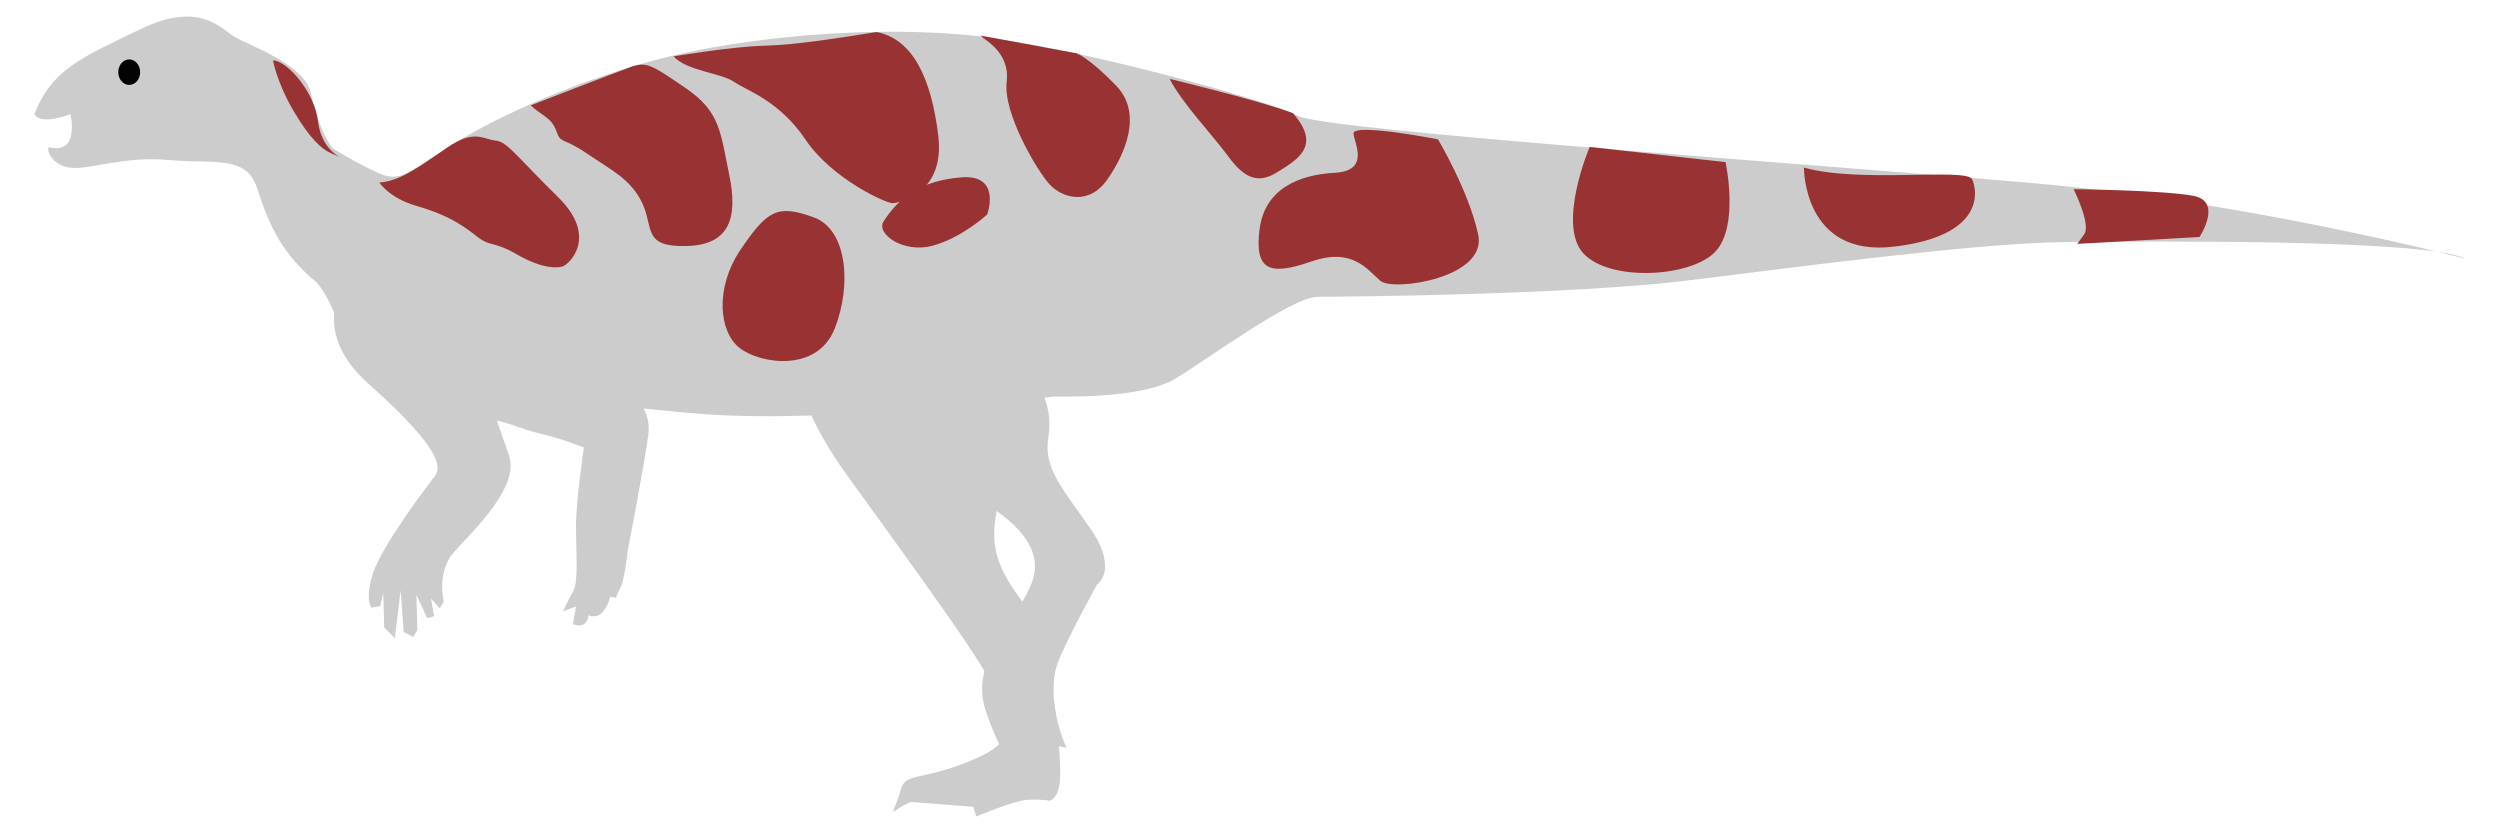
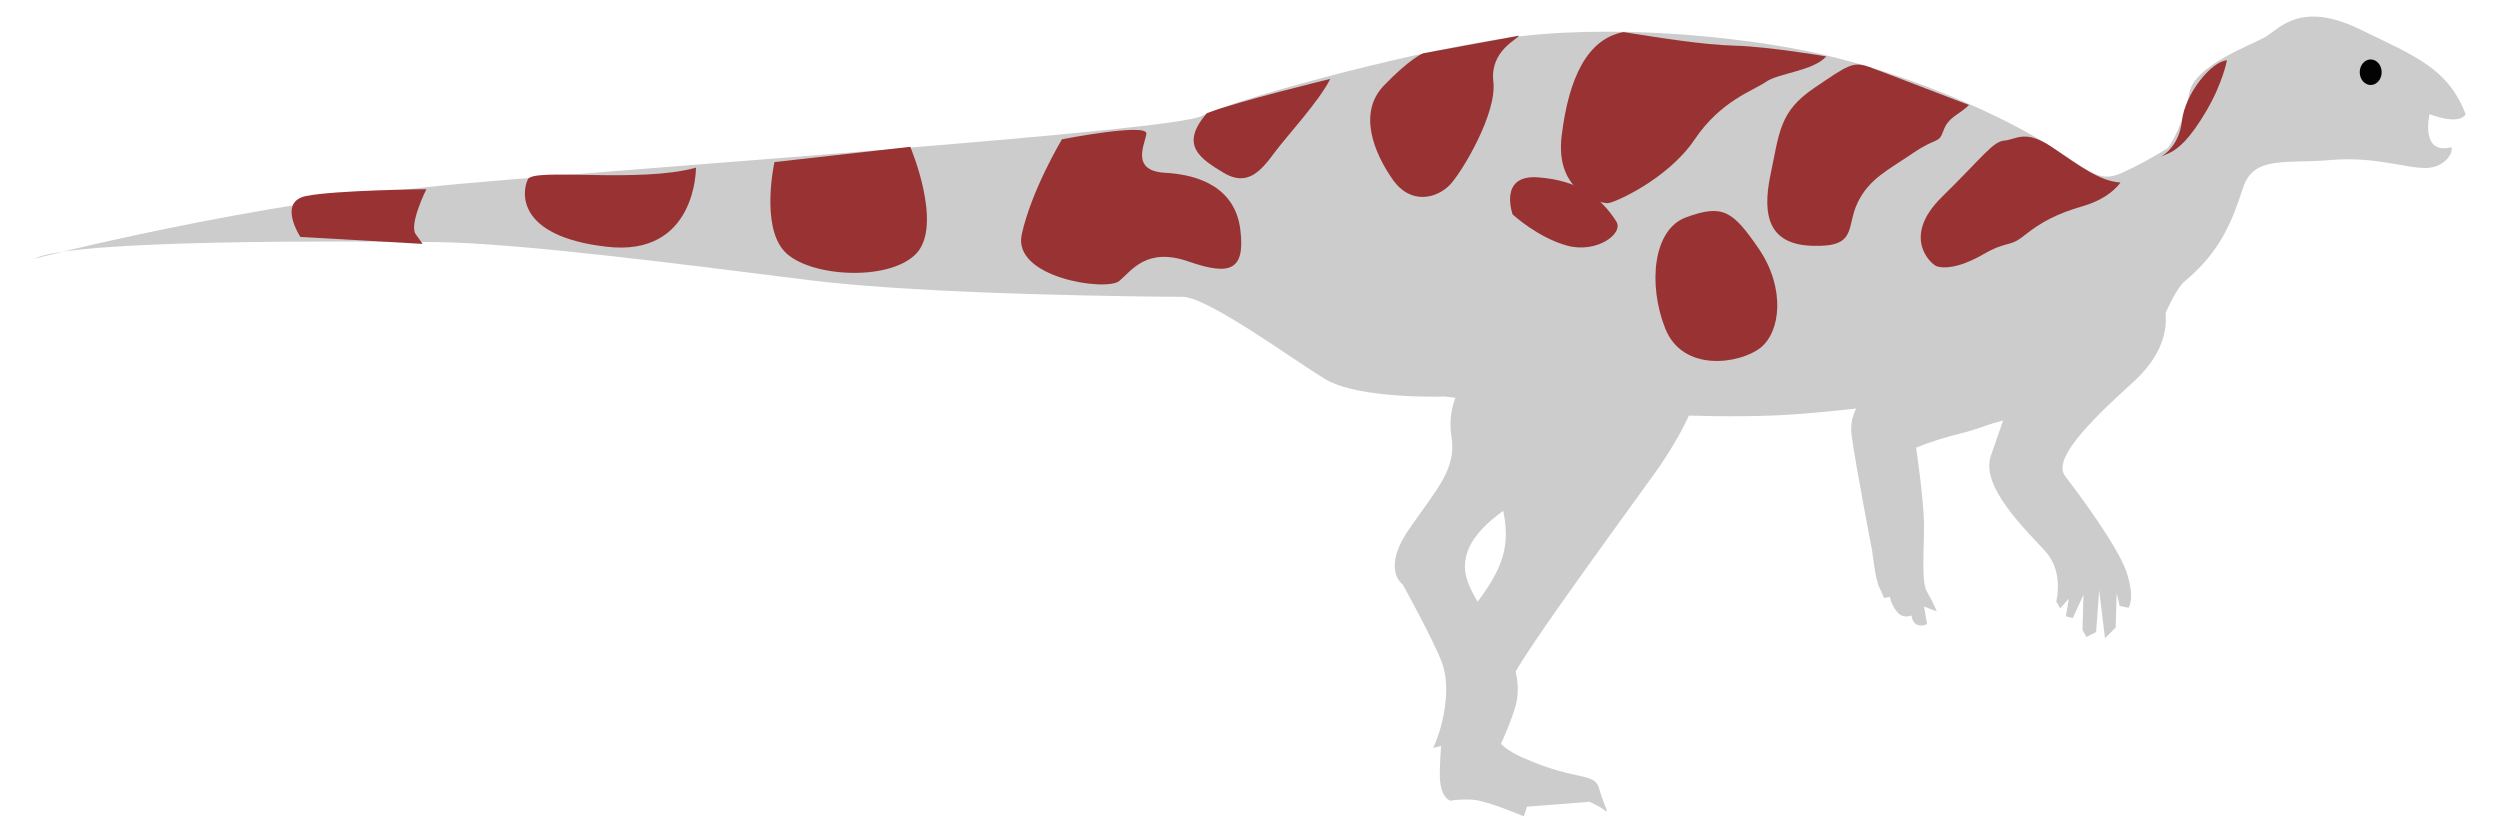
- <svg xmlns="http://www.w3.org/2000/svg" id="Layer_1" data-name="Layer 1" viewBox="0 0 1800 599.8">
-   <defs>
-     <style>.cls-1{fill:#ccc;}.cls-2{fill:#933;}.cls-3{fill:#030303;}</style>
-   </defs>
-   <path class="cls-1" d="M239.43,106.67c-2.19-2.19-12-19-15.54-39.39S179.47,32.7,169,26.58c-10.51-6.35-25.39-26-67.63-5.69S37.44,49.77,24.75,82.16c5,8.54,26,0,26,0s7,29.54-15.54,23.85c-2.18,2.19,2.85,14,16.86,14.89s37.2-8.54,69.59-5.69,55.58-3.51,63.24,19.69,15.54,45.74,42.89,68.28c16.2,17.51,16.2,52.74,54.93,60.4s128,27.35,223.66,34.58c95.63,7,253.19-12.7,253.19-12.7s61.94,2.19,86.45-12.69,84.47-59.09,102.63-59.09,184.26-1.31,268.74-12c84.47-10.51,207.46-26.7,268.73-27.36s263-2.19,289.09,12c0,0-154.72-40.71-309.44-54.27S954.38,94,934.69,83.47,792.66,39.05,718,27.89,547.12,25.7,488.69,39.05,370.52,77.78,333.31,99.45c-37.2,21.88-42.89,33-60.4,25.39A276.61,276.61,0,0,1,239.43,106.67Z" />
-   <path class="cls-1" d="M243.59,213.68S228.71,243.23,263.94,275s57.78,56.24,49.24,67.62c-8.53,11.16-38.08,50.55-44.42,69.59s-1.32,25.39-1.32,25.39l6.35-1.32,2.19-9.19.66,24.73,7.65,7.66,4.16-34.58,2.19,30.2,7,3.51,2.85-5-.66-25.38L307.49,445l5-1.32L310.34,431l6.34,7,2.85-5s-5.69-21,7.66-35.89,47.05-46.39,39.39-68.93-21.89-61.93-21.89-61.93S315.37,168,243.59,213.68Z" />
-   <path class="cls-1" d="M387.15,230.53s-19.7,7-.66,23.86,59.09,23.2,61.93,24.73c2.85,1.31,21,12,18.39,33.7-2.85,21.88-14.88,83.81-14.88,83.81s-2.19,20.36-5,26.05a73.65,73.65,0,0,0-3.5,7.66l-4.16-.66a23.41,23.41,0,0,1-5,10.5C430,445.87,423.7,443,423.7,443s-.66,10.5-11.17,6.34l2.19-12.69-9.19,3.5a119.37,119.37,0,0,1,7-14c4.16-7,2.19-28.23,2.19-47.05,0-19,5.69-56.9,5.69-56.9a229.37,229.37,0,0,0-30.85-9.85c-15.32-3.5-24.73-9.19-40.71-11.16-16.19-2.19-40.05-19-48.58-40.7-8.54-21.89-10.5-28.23-9.19-26C292.17,236,318.87,184.14,387.15,230.53Z" />
-   <path class="cls-1" d="M628.31,183.27s-35.23,56.24-8.53,86.44,76.59,83.81,89.94,92.79,42.89,28.23,33.7,55.58-46.39,56.24-33.7,93.66c12.69,37.21,21.88,40,19.69,54.93s.66,7,.66,7S752,566,749.77,551.79a213.71,213.71,0,0,0-5-23.85s9.85,8.53,23.2,10.5c-8.53-18.38-12.69-44.42-6.35-61.27s28.23-56.24,28.23-56.24,15.54-10.51-4.15-39.4S751.08,338,754.8,314.79s-7-39.39-16.85-52.09-15.54-14-15.54-14,43.55-17.51,61.93-42.89,24.73-40.71,24.73-40.71S641.66,84.13,628.31,183.27Z" />
-   <path class="cls-1" d="M582.57,295.09s6.35,17.51,25.39,44.43c19,26.7,96.29,131.52,104.17,149.9,7.66,18.38,30.85,38.74-8.54,56.24s-51.43,9.85-54.93,22.54-7.66,18.39-4.16,15.54,11.17-6.34,11.17-6.34l45.08,3.5,2.18,7s26.05-11.16,36.55-12c10.51-.65,16.2.66,16.2.66s7-1.31,7.65-16.85-5-97.17-26.69-125.83c-21.89-28.89-24.73-45.08-16.85-75.28,7.65-30.2,21.88-104.83,21.88-104.83S598.77,197.49,582.57,295.09Z" />
-   <path class="cls-2" d="M196.54,43.43S199.38,59.62,211.42,80s20.35,27.36,26.7,30.2l6.35,2.85s-13.35-6.35-15.54-26S207.7,44.08,196.54,43.43Z" />
-   <path class="cls-2" d="M273.13,131.4s7,11.16,26.7,16.85,30.86,12,42.24,21c11.16,9.19,12,3.5,30.2,14,18.38,10.5,28.88,9.84,33,8.53s26-21-3.5-49.9-36.54-40-45.08-40.7-14.88-8.53-34.58,5S288,130.52,273.13,131.4Z" />
-   <path class="cls-2" d="M382.12,75.82c7,7,14.88,8.53,18.38,18.38s4.16,4.16,21.88,16.19c17.51,12,31.73,18.38,40.05,35.89s0,31.73,31.73,30.86c31.73-.66,37.2-21,30.86-51.43s-6.35-45.08-30.86-61.93c-24.73-16.85-28.23-19.7-40.05-15.54C442.08,52.62,382.12,75.82,382.12,75.82Z" />
-   <path class="cls-2" d="M586.07,156.57c23.86,8.75,27.36,48.58,14.89,80.09-12.7,31.73-53.4,25.39-68.28,14s-18.38-42.89.65-71.12C552.37,151.75,559.38,146.72,586.07,156.57Z" />
-   <path class="cls-2" d="M636.19,159.41c-5.69,8.76,14,23.2,35.23,17.51s39.39-22.54,39.39-22.54,10.51-28.89-18.38-26.7S647.35,141.9,636.19,159.41Z" />
-   <path class="cls-2" d="M485,40.58c9.19,10.51,34.58,12,43.55,18.38,9.19,6.35,32.39,13.35,51.43,41.58s57.77,45.74,62.59,45.74,38.07-7,33-48.58S657.2,28.11,631.16,23.07c-26.7,4.16-56.9,9.2-81,9.85C526.33,33.58,485,40.58,485,40.58Z" />
-   <path class="cls-2" d="M706.44,25.7c0,2.19,21,10.51,18.38,33.05-2.85,22.54,21.88,64.12,30.86,74,9.19,9.85,28.23,15.54,41.57-3.5s25.39-47.92,6.35-67.62-28.23-23.2-28.23-23.2Z" />
-   <path class="cls-2" d="M842.12,56.78c8.53,16.85,30.63,40.26,40.7,53.83,10.07,13.79,19.92,23.64,36.11,13.79s32.39-19.7,12-42.9C909.08,73,842.12,56.78,842.12,56.78Z" />
-   <path class="cls-2" d="M974.51,96.17c.66,7,12,26.7-13.34,28.23-25.39,1.31-50.56,11.16-54.28,40.7s7,33.7,37.21,23.2,40.7,6.34,49.89,14,77.47-2.18,70.25-33.7c-7-31.73-28.89-68.27-28.89-68.27S973.86,88.29,974.51,96.17Z" />
-   <path class="cls-2" d="M1144.55,105.8s-23.63,55.58-4.59,76.59c19.26,20.79,77.9,17.29,95.19-1.31s7.22-64.34,7.22-64.34Z" />
-   <path class="cls-2" d="M1298.84,120.68s-.66,64.77,64.77,56.9c65.43-7.66,60.4-40.05,56.24-48.59C1415.48,120.68,1339.54,132.06,1298.84,120.68Z" />
-   <path class="cls-2" d="M1493,136.21s12.69,25.39,7.66,32.39l-5,7,88-5s16.85-25.38-4.16-29.54S1493,136.21,1493,136.21Z" />
-   <ellipse class="cls-3" cx="93.03" cy="51.96" rx="7.88" ry="9.19" />
+ <svg xmlns="http://www.w3.org/2000/svg" version="1.1" id="Layer_1" x="0px" y="0px" viewBox="0 0 1800 599.8" style="enable-background:new 0 0 1800 599.8;" xml:space="preserve">
+   <style type="text/css">
+ 	.st0{fill:#CCCCCC;}
+ 	.st1{fill:#993333;}
+ 	.st2{fill:#030303;}
+ </style>
+   <path class="st0" d="M1527,124.8c-17.5,7.6-23.2-3.5-60.4-25.4c-37.2-21.7-97-47-155.4-60.4c-58.4-13.3-154.7-22.3-229.3-11.2  S885,72.9,865.3,83.5s-376.4,35-531.1,48.6S24.8,186.3,24.8,186.3c26.1-14.2,227.8-12.7,289.1-12s184.3,16.9,268.7,27.4  c84.5,10.7,250.6,12,268.7,12s78.1,44.2,102.6,59.1s86.5,12.7,86.5,12.7s157.6,19.7,253.2,12.7c95.7-7.2,184.9-26.9,223.7-34.6  c38.7-7.7,38.7-42.9,54.9-60.4c27.4-22.5,35.2-45.1,42.9-68.3c7.7-23.2,30.9-16.8,63.2-19.7c32.4-2.8,55.6,6.6,69.6,5.7  s19-12.7,16.9-14.9c-22.5,5.7-15.5-23.8-15.5-23.8s21,8.5,26,0c-12.7-32.4-34.4-41-76.6-61.3s-57.1-0.7-67.6,5.7  c-10.5,6.1-51.3,20.3-54.9,40.7c-3.5,20.4-13.3,37.2-15.5,39.4C1549.8,113.5,1538.6,119.6,1527,124.8z" />
+   <path class="st0" d="M1455.3,266.3c0,0-14.2,39.4-21.9,61.9c-7.7,22.5,26,54,39.4,68.9c13.4,14.9,7.7,35.9,7.7,35.9l2.8,5l6.3-7  l-2.2,12.7l5,1.3l7.7-16.8l-0.7,25.4l2.8,5l7-3.5l2.2-30.2l4.2,34.6l7.7-7.7l0.7-24.7l2.2,9.2l6.3,1.3c0,0,5-6.3-1.3-25.4  s-35.9-58.4-44.4-69.6c-8.5-11.4,14-35.8,49.2-67.6c35.2-31.8,20.3-61.3,20.3-61.3C1484.6,168,1455.3,266.3,1455.3,266.3z" />
+   <path class="st0" d="M1508.9,234.5c1.3-2.2-0.7,4.1-9.2,26c-8.5,21.7-32.4,38.5-48.6,40.7c-16,2-25.4,7.7-40.7,11.2  c-10.5,2.6-20.8,5.8-30.8,9.9c0,0,5.7,37.9,5.7,56.9c0,18.8-2,40,2.2,47c2.6,4.5,5,9.2,7,14l-9.2-3.5l2.2,12.7  c-10.5,4.2-11.2-6.3-11.2-6.3s-6.3,2.9-10.6-2.8c-2.5-3-4.2-6.6-5-10.5l-4.2,0.7c-1-2.6-2.2-5.2-3.5-7.7c-2.8-5.7-5-26-5-26  s-12-61.9-14.9-83.8c-2.6-21.7,15.5-32.4,18.4-33.7c2.8-1.5,42.9-7.9,61.9-24.7s-0.7-23.9-0.7-23.9  C1481.1,184.1,1507.8,236,1508.9,234.5z" />
+   <path class="st0" d="M990.9,165.1c0,0,6.3,15.3,24.7,40.7c18.4,25.4,61.9,42.9,61.9,42.9s-5.7,1.3-15.5,14s-20.6,28.9-16.9,52.1  c3.7,23.2-11.2,37.9-30.9,66.7s-4.2,39.4-4.2,39.4s21.9,39.4,28.2,56.2c6.3,16.9,2.2,42.9-6.3,61.3c13.4-2,23.2-10.5,23.2-10.5  c-2.1,7.8-3.8,15.8-5,23.8c-2.2,14.2,19.7,21.9,19.7,21.9s2.8,7.9,0.7-7c-2.2-14.9,7-17.7,19.7-54.9c12.7-37.4-24.5-66.3-33.7-93.7  c-9.2-27.3,20.4-46.6,33.7-55.6s63.2-62.6,89.9-92.8c26.7-30.2-8.5-86.4-8.5-86.4C1158.3,84.1,990.9,165.1,990.9,165.1z" />
+   <path class="st0" d="M1058.3,253.8c0,0,14.2,74.6,21.9,104.8c7.9,30.2,5,46.4-16.8,75.3c-21.7,28.7-27.3,110.3-26.7,125.8  s7.7,16.8,7.7,16.8s5.7-1.3,16.2-0.7c10.5,0.8,36.6,12,36.6,12l2.2-7l45.1-3.5c0,0,7.7,3.5,11.2,6.3s-0.7-2.8-4.2-15.5  s-15.5-5-54.9-22.5c-39.4-17.5-16.2-37.9-8.5-56.2c7.9-18.4,85.2-123.2,104.2-149.9c19-26.9,25.4-44.4,25.4-44.4  C1201.2,197.5,1058.3,253.8,1058.3,253.8z" />
+   <path class="st1" d="M1571,87c-2.2,19.7-15.5,26-15.5,26l6.3-2.8c6.3-2.8,14.7-9.8,26.7-30.2c12-20.4,14.9-36.6,14.9-36.6  C1592.3,44.1,1573.2,67.4,1571,87z" />
+   <path class="st1" d="M1477.8,106.2c-19.7-13.5-26-5.7-34.6-5c-8.5,0.7-15.6,11.8-45.1,40.7s-7.6,48.6-3.5,49.9s14.6,2,33-8.5  c18.2-10.5,19-4.8,30.2-14c11.4-9,22.5-15.3,42.2-21c19.7-5.7,26.7-16.9,26.7-16.9C1512,130.5,1497.6,119.7,1477.8,106.2z" />
+   <path class="st1" d="M1345.8,48.2c-11.8-4.2-15.3-1.3-40.1,15.5c-24.5,16.8-24.5,31.5-30.9,61.9s-0.9,50.8,30.9,51.4  c31.7,0.9,23.4-13.4,31.7-30.9c8.3-17.5,22.5-23.9,40-35.9c17.7-12,18.4-6.3,21.9-16.2s11.4-11.4,18.4-18.4  C1417.8,75.8,1357.9,52.6,1345.8,48.2z" />
+   <path class="st1" d="M1266.6,179.5c19,28.2,15.5,59.7,0.7,71.1c-14.9,11.4-55.6,17.7-68.3-14c-12.5-31.5-9-71.3,14.9-80.1  C1240.6,146.7,1247.6,151.8,1266.6,179.5z" />
+   <path class="st1" d="M1107.5,127.7c-28.9-2.2-18.4,26.7-18.4,26.7s18.2,16.8,39.4,22.5s40.9-8.8,35.2-17.5  C1152.6,141.9,1136.4,129.9,1107.5,127.7z" />
+   <path class="st1" d="M1249.8,32.9c-24.1-0.6-54.3-5.7-81-9.8c-26,5-39.3,33-44.4,74.6c-5.1,41.6,28.2,48.6,33,48.6  c4.8,0,43.6-17.5,62.6-45.7c19-28.2,42.2-35.2,51.4-41.6c9-6.4,34.4-7.9,43.5-18.4C1315,40.6,1273.6,33.6,1249.8,32.9z" />
+   <path class="st1" d="M1024.6,38.4c0,0-9.2,3.5-28.2,23.2s-7,48.6,6.3,67.6s32.4,13.4,41.6,3.5c9-9.9,33.7-51.5,30.9-74  c-2.6-22.5,18.4-30.9,18.4-33L1024.6,38.4z" />
+   <path class="st1" d="M869,81.5c-20.4,23.2-4.2,33.1,12,42.9s26,0,36.1-13.8c10.1-13.6,32.2-37,40.7-53.8  C957.8,56.8,890.9,73,869,81.5z" />
+   <path class="st1" d="M764.6,100.3c0,0-21.9,36.5-28.9,68.3c-7.2,31.5,61.1,41.4,70.2,33.7s19.7-24.5,49.9-14s40.9,6.3,37.2-23.2  s-28.9-39.4-54.3-40.7c-25.3-1.5-14-21.2-13.3-28.2C826.1,88.3,764.6,100.3,764.6,100.3z" />
+   <path class="st1" d="M557.6,116.7c0,0-10.1,45.7,7.2,64.3s75.9,22.1,95.2,1.3c19-21-4.6-76.6-4.6-76.6L557.6,116.7z" />
+   <path class="st1" d="M380.1,129c-4.2,8.5-9.2,40.9,56.2,48.6c65.4,7.9,64.8-56.9,64.8-56.9C460.4,132.1,384.5,120.7,380.1,129z" />
+   <path class="st1" d="M220.5,141.1c-21,4.2-4.2,29.5-4.2,29.5l88,5l-5-7c-5-7,7.7-32.4,7.7-32.4S241.5,136.9,220.5,141.1z" />
+   <ellipse class="st2" cx="1706.9" cy="52" rx="7.9" ry="9.2" />
</svg>
